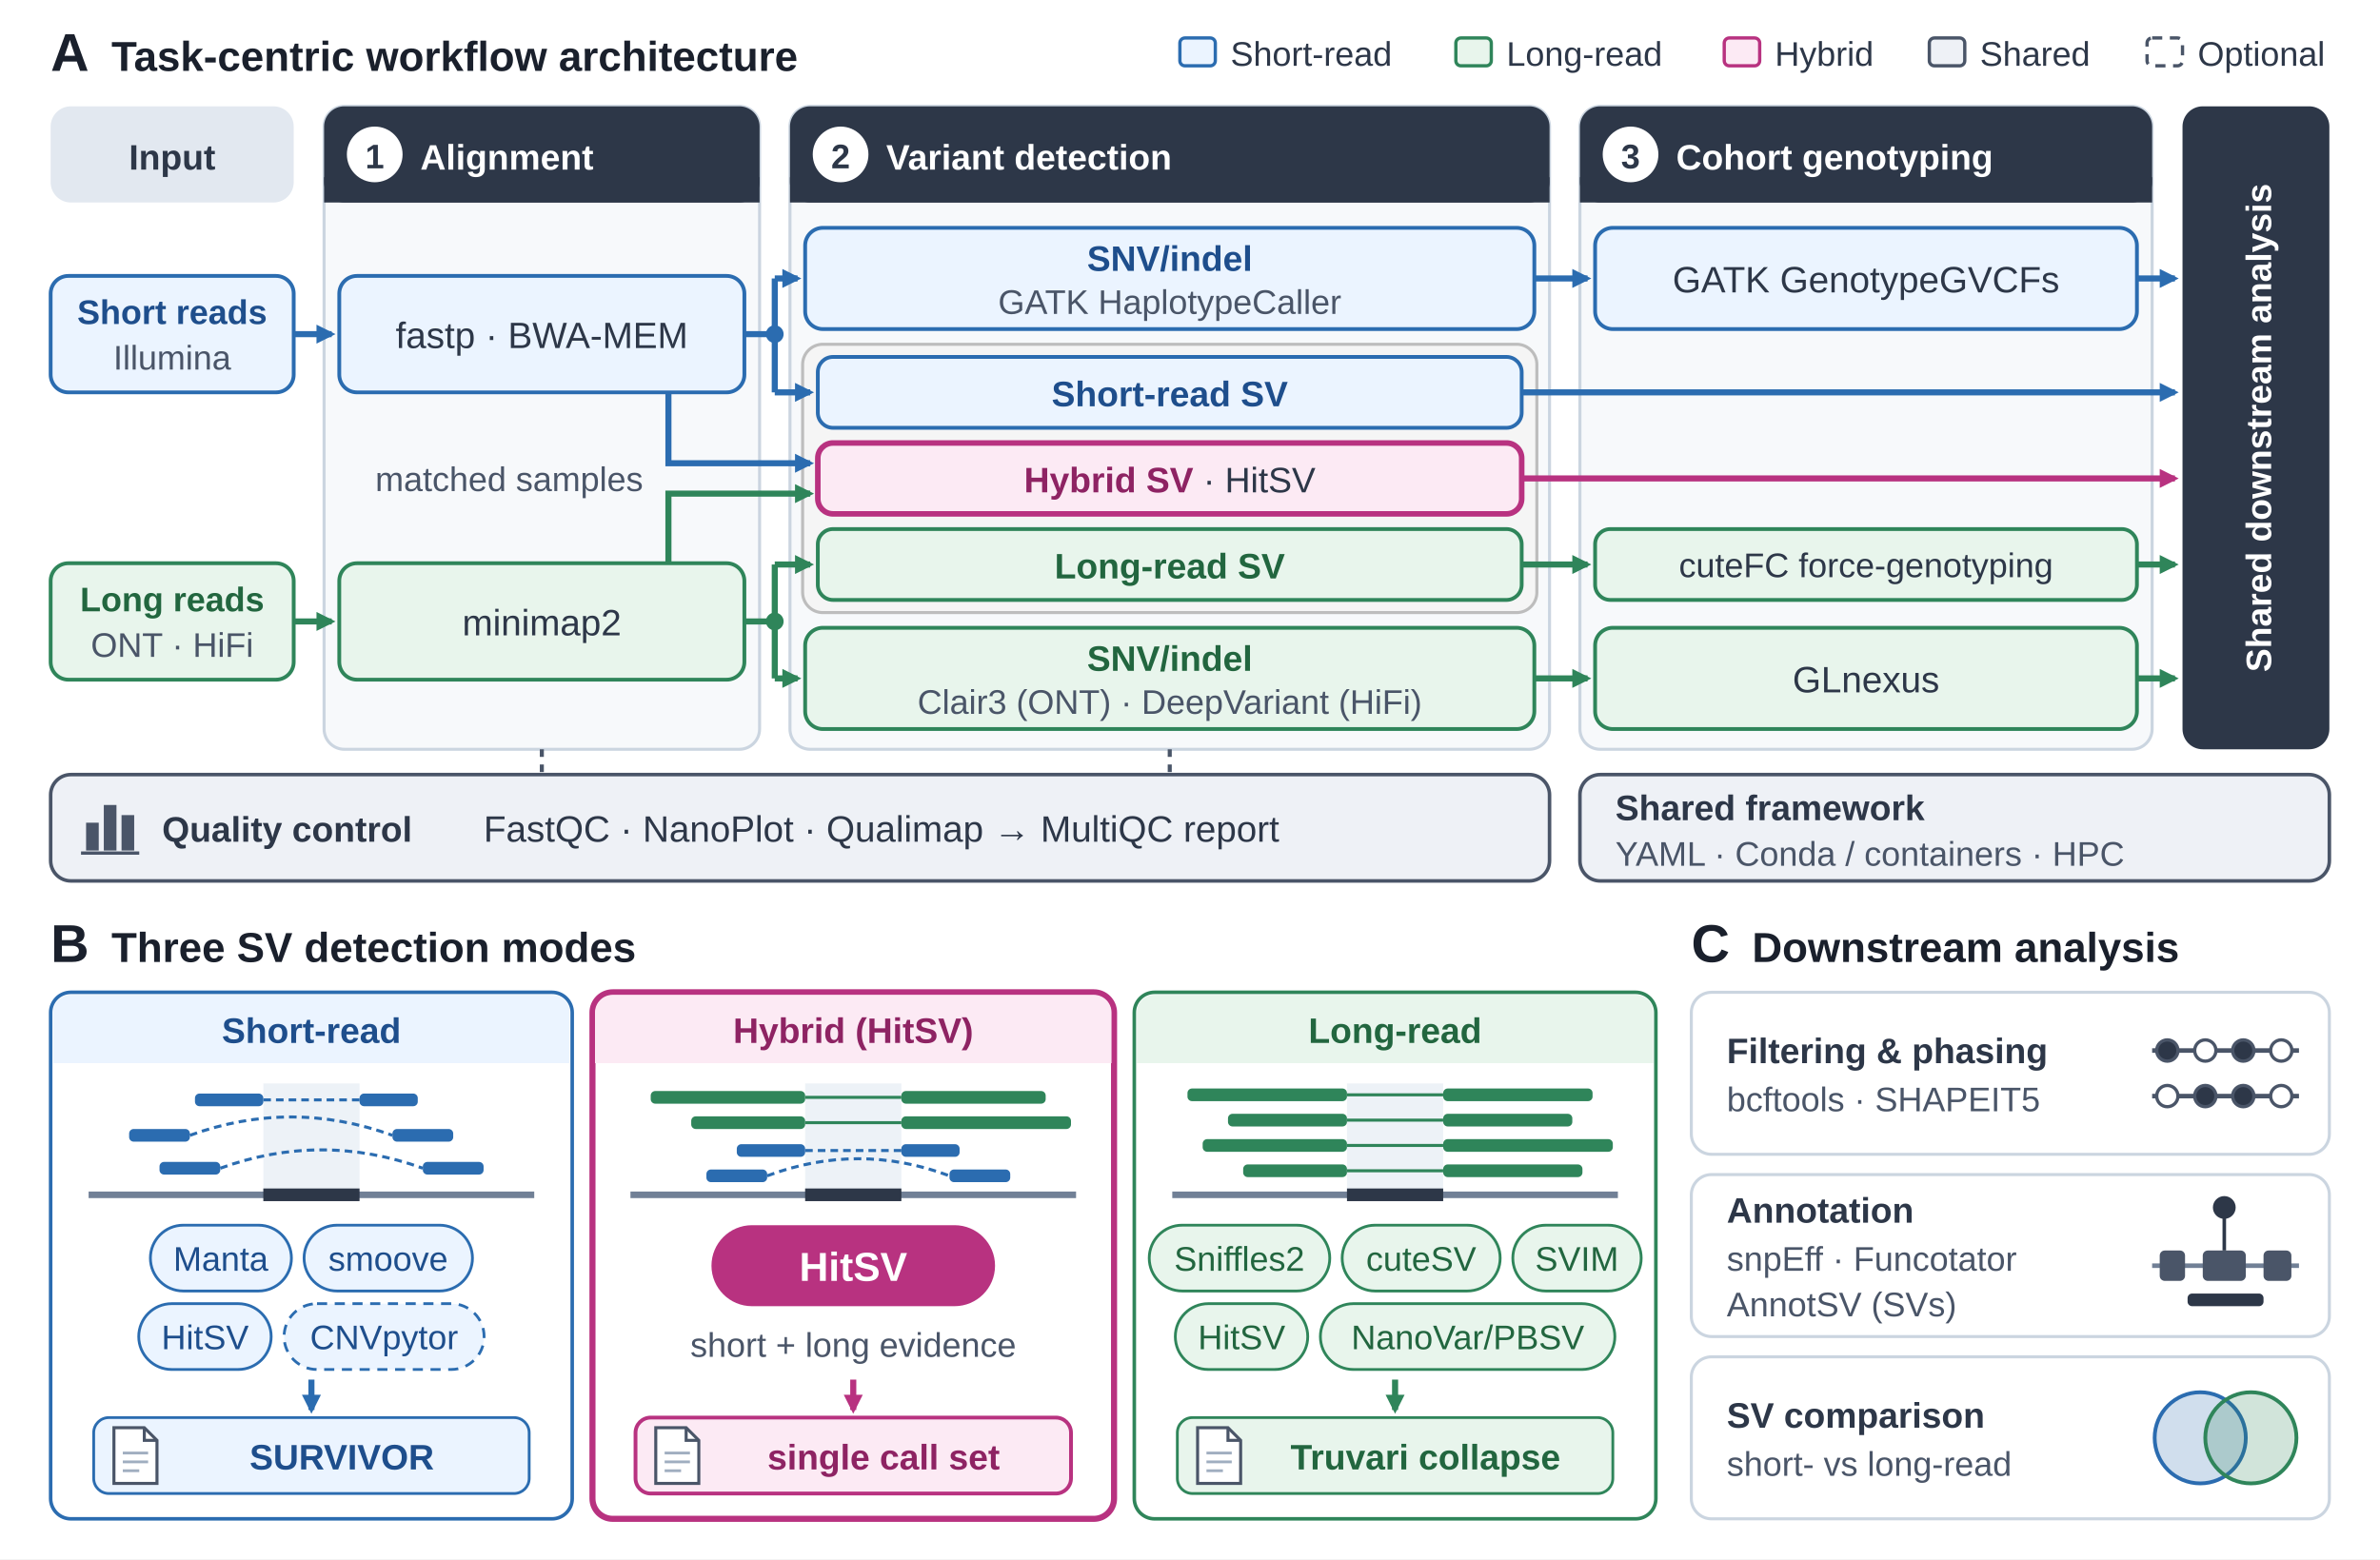
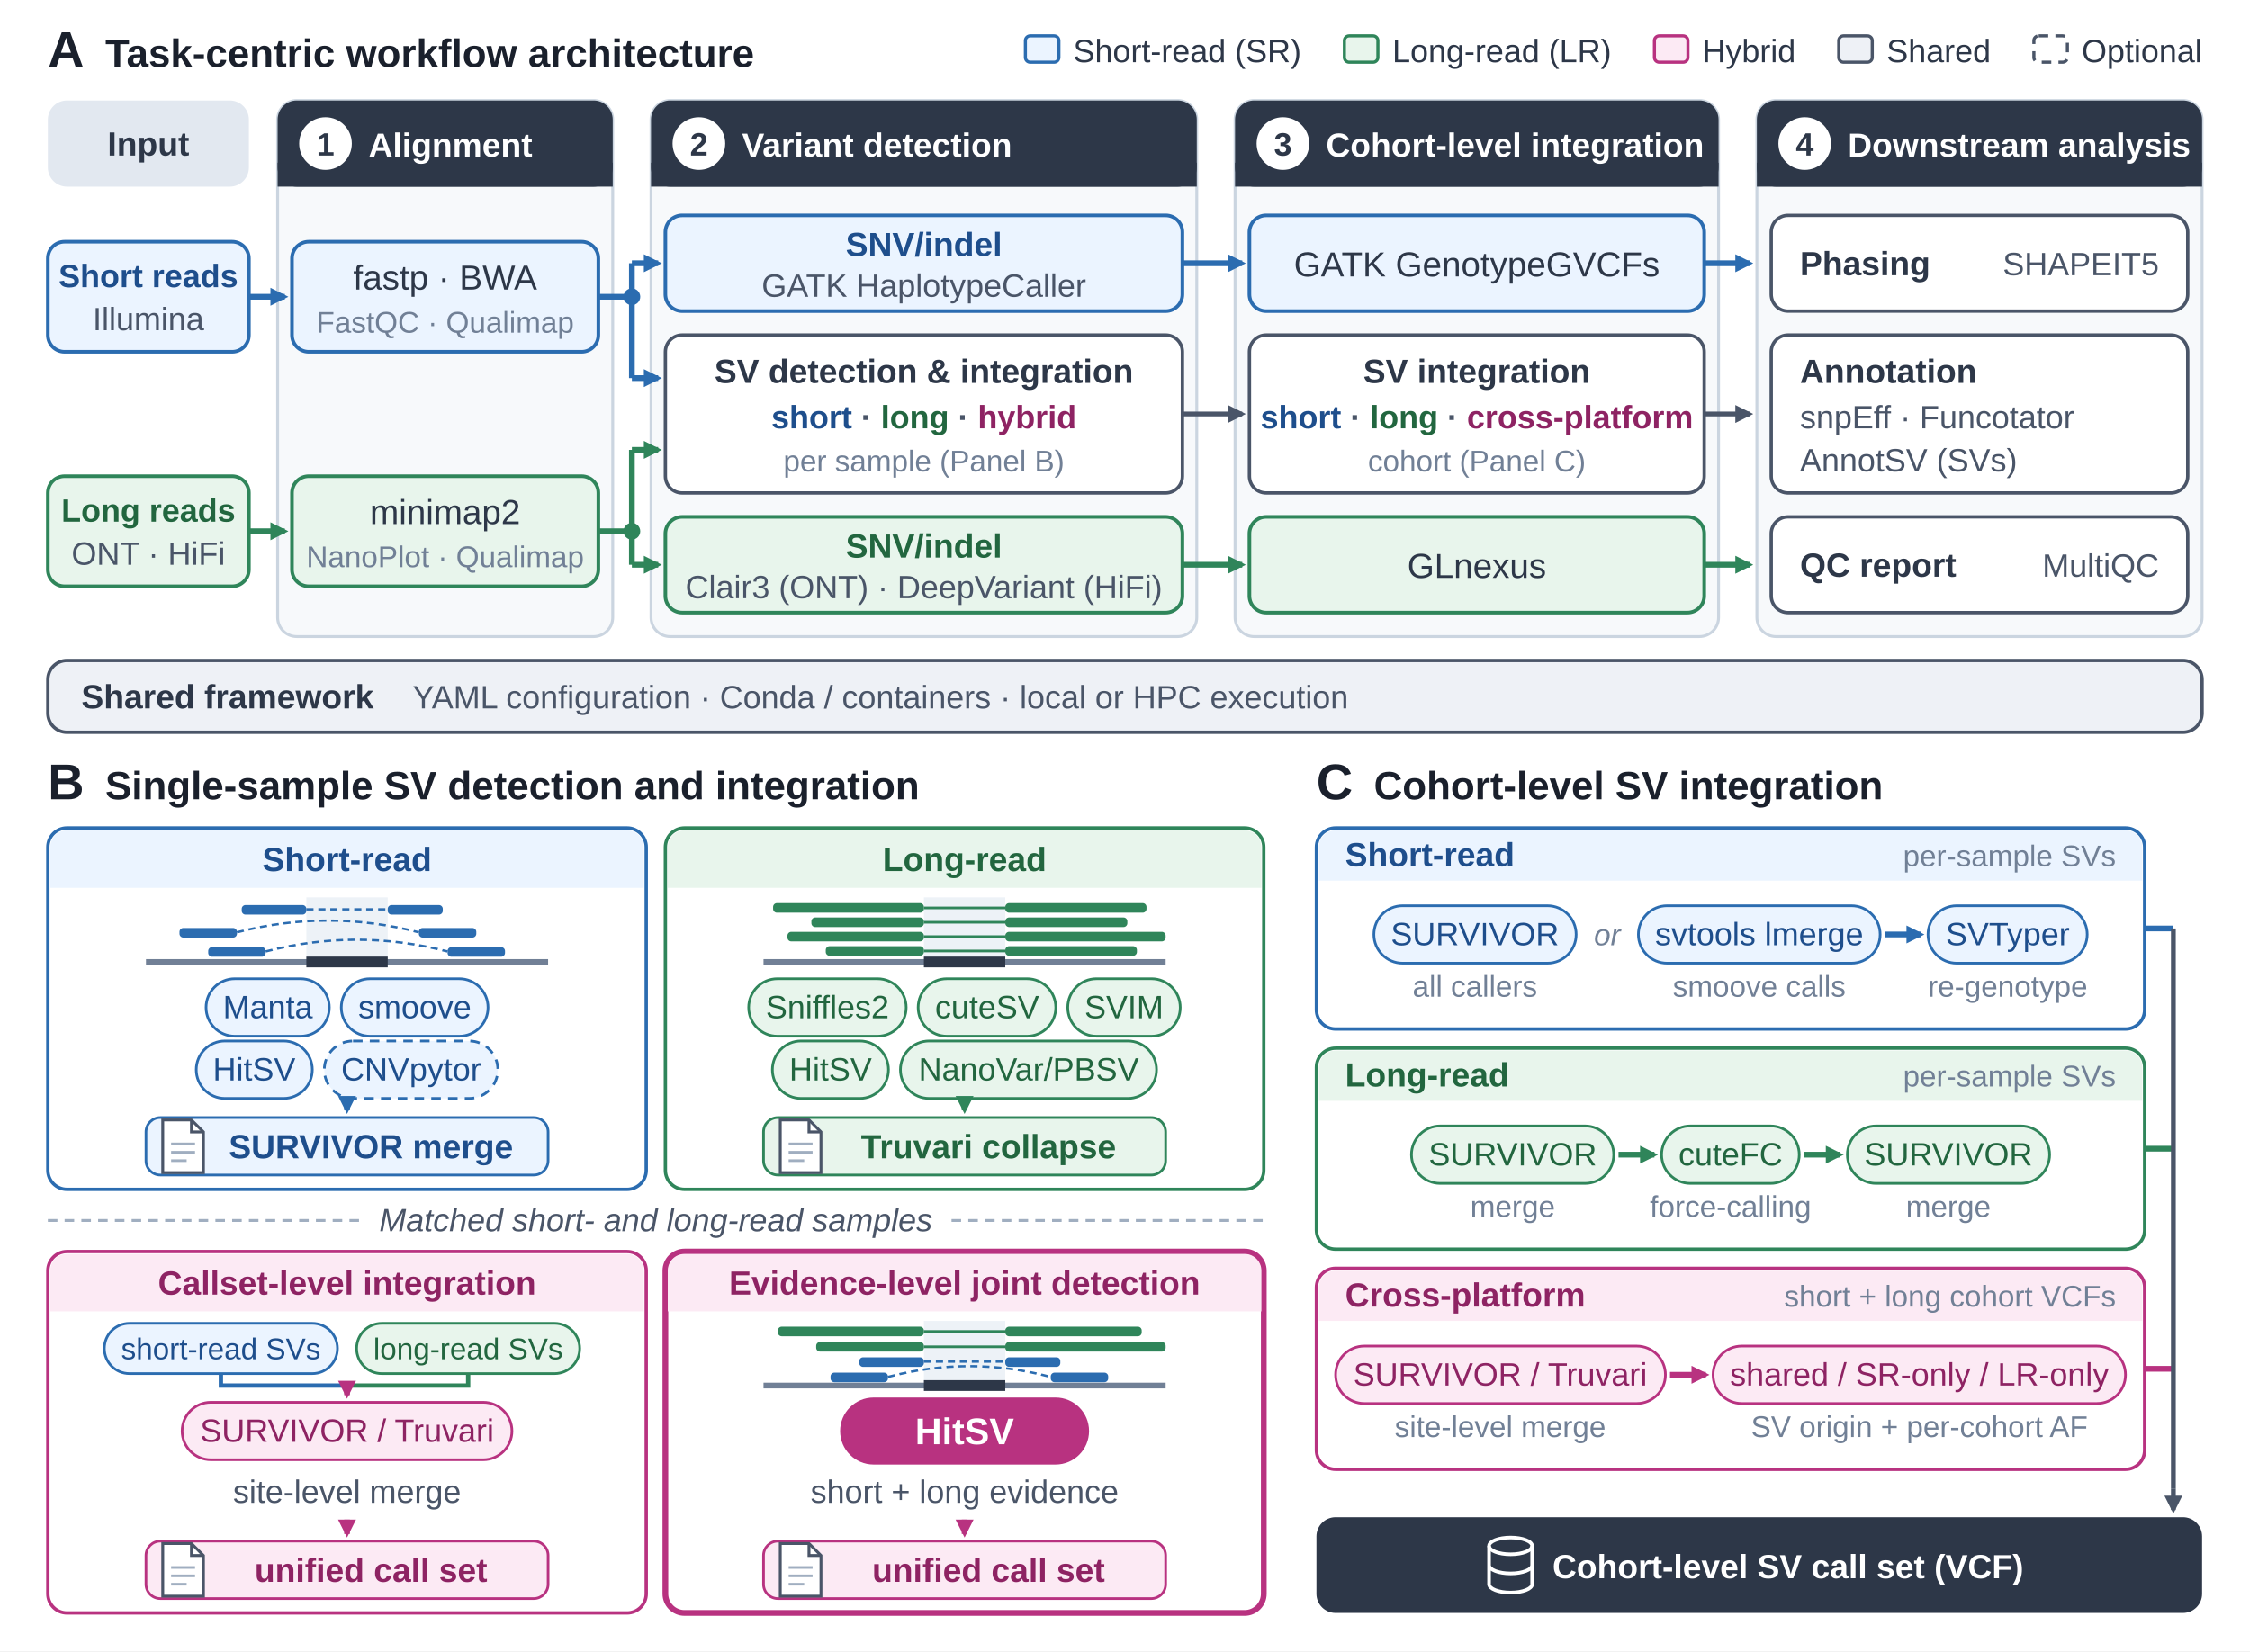
- <svg xmlns="http://www.w3.org/2000/svg" viewBox="0 0 940 616" width="940" height="616" font-family="Arial, Helvetica, sans-serif">
+ <svg xmlns="http://www.w3.org/2000/svg" viewBox="0 0 940 690" width="940" height="690" font-family="Arial, Helvetica, sans-serif">
  <style>
    .pl { font-weight: bold; font-size: 21px; fill: #1A202C; }
    .ph { font-weight: bold; font-size: 16.5px; fill: #1A202C; }
    .hn { font-weight: bold; font-size: 14px; fill: #FFFFFF; }
    .t  { font-size: 14.5px; fill: #2D3748; }
    .tb { font-weight: bold; font-size: 14px; fill: #2D3748; }
    .s  { font-size: 13.5px; fill: #4A5568; }
+     .xs { font-size: 12.5px; fill: #718096; }
    .c  { text-anchor: middle; }
    .sd { fill: #1E4E8C; } .ld { fill: #22663F; } .hd { fill: #8E2363; }
    .chip-s { fill: #EBF4FF; stroke: #2B6CB0; stroke-width: 1.5; }
    .chip-l { fill: #E8F5EC; stroke: #2F855A; stroke-width: 1.5; }
    .chip-h { fill: #FCEAF4; stroke: #B83280; stroke-width: 2.2; }
    .chip-g { fill: #EEF1F6; stroke: #4A5568; stroke-width: 1.4; }
+     .chip-w { fill: #FFFFFF; stroke: #4A5568; stroke-width: 1.4; }
    .opt    { stroke-dasharray: 4 3; }
    .band   { fill: #F7F9FB; stroke: #CBD5E0; stroke-width: 1.2; }
    .hdr    { fill: #2D3748; }
    .a-s { stroke: #2B6CB0; stroke-width: 2.4; fill: none; }
    .a-l { stroke: #2F855A; stroke-width: 2.4; fill: none; }
    .a-h { stroke: #B83280; stroke-width: 2.4; fill: none; }
    .a-g { stroke: #4A5568; stroke-width: 2; fill: none; }
  </style>
  <defs>
    <marker id="ms" viewBox="0 0 10 10" refX="8" refY="5" markerWidth="7.5" markerHeight="7.5" markerUnits="userSpaceOnUse" orient="auto">
      <path d="M0,0 L10,5 L0,10 z" fill="#2B6CB0" />
    </marker>
    <marker id="ml" viewBox="0 0 10 10" refX="8" refY="5" markerWidth="7.5" markerHeight="7.5" markerUnits="userSpaceOnUse" orient="auto">
      <path d="M0,0 L10,5 L0,10 z" fill="#2F855A" />
    </marker>
    <marker id="mh" viewBox="0 0 10 10" refX="8" refY="5" markerWidth="7.5" markerHeight="7.5" markerUnits="userSpaceOnUse" orient="auto">
      <path d="M0,0 L10,5 L0,10 z" fill="#B83280" />
    </marker>
    <marker id="mg" viewBox="0 0 10 10" refX="8" refY="5" markerWidth="7.5" markerHeight="7.5" markerUnits="userSpaceOnUse" orient="auto">
      <path d="M0,0 L10,5 L0,10 z" fill="#4A5568" />
    </marker>
    <g id="doc">
      <path d="M0,0 H12 L17,5 V22 H0 Z" fill="#FFFFFF" stroke="#4A5568" stroke-width="1.2" />
      <path d="M12,0 V5 H17" fill="none" stroke="#4A5568" stroke-width="1.2" />
      <path d="M3.5,10 H13.5 M3.5,13.5 H13.5 M3.5,17 H10" stroke="#A0AEC0" stroke-width="1.1" />
    </g>
  </defs>
-   <rect x="0" y="0" width="940" height="616" fill="#FFFFFF" />
-   <text x="20" y="28" class="pl">A</text>
-   <text x="44" y="28" class="ph">Task-centric workflow architecture</text>
-   <rect x="466" y="15" width="14" height="11" rx="2" class="chip-s" style="stroke-width:1.3" />
-   <text x="486" y="26" class="s" style="fill:#2D3748">Short-read</text>
-   <rect x="575" y="15" width="14" height="11" rx="2" class="chip-l" style="stroke-width:1.3" />
-   <text x="595" y="26" class="s" style="fill:#2D3748">Long-read</text>
-   <rect x="681" y="15" width="14" height="11" rx="2" class="chip-h" style="stroke-width:1.3" />
-   <text x="701" y="26" class="s" style="fill:#2D3748">Hybrid</text>
-   <rect x="762" y="15" width="14" height="11" rx="2" class="chip-g" style="stroke-width:1.3" />
-   <text x="782" y="26" class="s" style="fill:#2D3748">Shared</text>
-   <rect x="848" y="15" width="14" height="11" rx="2" class="chip-g opt" style="fill:#FFFFFF;stroke-width:1.3" />
-   <text x="868" y="26" class="s" style="fill:#2D3748">Optional</text>
-   <rect x="20" y="42" width="96" height="38" rx="8" class="" style="fill:#E2E8F0" />
-   <text x="68.0" y="67" class="c" style="font-weight:bold;font-size:14px;fill:#2D3748">Input</text>
-   <rect x="128" y="42" width="172" height="254" rx="8" class="band" />
-   <rect x="128" y="42" width="172" height="38" rx="8" class="hdr" />
-   <rect x="128" y="70" width="172" height="10" class="hdr" />
-   <circle cx="148" cy="61.0" r="11" fill="#FFFFFF" />
-   <text x="148" y="66.5" class="c" style="font-weight:bold;font-size:13.5px;fill:#2D3748">1</text>
-   <text x="166" y="67.0" class="hn">Alignment</text>
-   <rect x="312" y="42" width="300" height="254" rx="8" class="band" />
-   <rect x="312" y="42" width="300" height="38" rx="8" class="hdr" />
-   <rect x="312" y="70" width="300" height="10" class="hdr" />
-   <circle cx="332" cy="61.0" r="11" fill="#FFFFFF" />
-   <text x="332" y="66.5" class="c" style="font-weight:bold;font-size:13.5px;fill:#2D3748">2</text>
-   <text x="350" y="67.0" class="hn">Variant detection</text>
-   <rect x="624" y="42" width="226" height="254" rx="8" class="band" />
-   <rect x="624" y="42" width="226" height="38" rx="8" class="hdr" />
-   <rect x="624" y="70" width="226" height="10" class="hdr" />
-   <circle cx="644" cy="61.0" r="11" fill="#FFFFFF" />
-   <text x="644" y="66.5" class="c" style="font-weight:bold;font-size:13.5px;fill:#2D3748">3</text>
-   <text x="662" y="67.0" class="hn">Cohort genotyping</text>
-   <rect x="862" y="42" width="58" height="254" rx="8" class="hdr" />
-   <g transform="translate(891.0 169.0) rotate(-90)">
-     <text x="0" y="6" class="hn c">Shared downstream analysis</text>
+   <rect x="0" y="0" width="940" height="690" fill="#FFFFFF" />
+   <text x="20.0" y="28.0" class="pl">A</text>
+   <text x="44.0" y="28.0" class="ph">Task-centric workflow architecture</text>
+   <rect x="428.401" y="15" width="14" height="11" rx="2" class="chip-s" style="stroke-width:1.3" />
+   <text x="448.4" y="26.0" class="s" style="fill:#2D3748">Short-read (SR)</text>
+   <rect x="561.671" y="15" width="14" height="11" rx="2" class="chip-l" style="stroke-width:1.3" />
+   <text x="581.7" y="26.0" class="s" style="fill:#2D3748">Long-read (LR)</text>
+   <rect x="691.201" y="15" width="14" height="11" rx="2" class="chip-h" style="stroke-width:1.3" />
+   <text x="711.2" y="26.0" class="s" style="fill:#2D3748">Hybrid</text>
+   <rect x="768.202" y="15" width="14" height="11" rx="2" class="chip-g" style="stroke-width:1.3" />
+   <text x="788.2" y="26.0" class="s" style="fill:#2D3748">Shared</text>
+   <rect x="849.726" y="15" width="14" height="11" rx="2" class="chip-g opt" style="fill:#FFFFFF;stroke-width:1.3" />
+   <text x="869.7" y="26.0" class="s" style="fill:#2D3748">Optional</text>
+   <rect x="20.0" y="42.0" width="84.0" height="36.0" rx="8" class="" style="fill:#E2E8F0" />
+   <text x="62.0" y="65.0" class="c" style="font-weight:bold;font-size:14px;fill:#2D3748">Input</text>
+   <rect x="116.0" y="42.0" width="140.0" height="224.0" rx="8" class="band" />
+   <rect x="116" y="42" width="140" height="36" rx="8" class="hdr" />
+   <rect x="116" y="68" width="140" height="10" class="hdr" />
+   <circle cx="136" cy="60.0" r="11" fill="#FFFFFF" />
+   <text x="136.0" y="65.0" class="c" style="font-weight:bold;font-size:13.5px;fill:#2D3748">1</text>
+   <text x="154.0" y="65.5" class="hn">Alignment</text>
+   <rect x="272.0" y="42.0" width="228.0" height="224.0" rx="8" class="band" />
+   <rect x="272" y="42" width="228" height="36" rx="8" class="hdr" />
+   <rect x="272" y="68" width="228" height="10" class="hdr" />
+   <circle cx="292" cy="60.0" r="11" fill="#FFFFFF" />
+   <text x="292.0" y="65.0" class="c" style="font-weight:bold;font-size:13.5px;fill:#2D3748">2</text>
+   <text x="310.0" y="65.5" class="hn">Variant detection</text>
+   <rect x="516.0" y="42.0" width="202.0" height="224.0" rx="8" class="band" />
+   <rect x="516" y="42" width="202" height="36" rx="8" class="hdr" />
+   <rect x="516" y="68" width="202" height="10" class="hdr" />
+   <circle cx="536" cy="60.0" r="11" fill="#FFFFFF" />
+   <text x="536.0" y="65.0" class="c" style="font-weight:bold;font-size:13.5px;fill:#2D3748">3</text>
+   <text x="554.0" y="65.5" class="hn">Cohort-level integration</text>
+   <rect x="734.0" y="42.0" width="186.0" height="224.0" rx="8" class="band" />
+   <rect x="734" y="42" width="186" height="36" rx="8" class="hdr" />
+   <rect x="734" y="68" width="186" height="10" class="hdr" />
+   <circle cx="754" cy="60.0" r="11" fill="#FFFFFF" />
+   <text x="754.0" y="65.0" class="c" style="font-weight:bold;font-size:13.5px;fill:#2D3748">4</text>
+   <text x="772.0" y="65.5" class="hn">Downstream analysis</text>
+   <rect x="20.0" y="101.0" width="84.0" height="46.0" rx="7" class="chip-s" />
+   <text x="62.0" y="120.0" class="c sd" style="font-weight:bold;font-size:13.5px">Short reads</text>
+   <text x="62.0" y="138.0" class="s c">Illumina</text>
+   <rect x="20.0" y="199.0" width="84.0" height="46.0" rx="7" class="chip-l" />
+   <text x="62.0" y="218.0" class="c ld" style="font-weight:bold;font-size:13.5px">Long reads</text>
+   <text x="62.0" y="236.0" class="s c">ONT · HiFi</text>
+   <rect x="122.0" y="101.0" width="128.0" height="46.0" rx="7" class="chip-s" />
+   <text x="186.0" y="121.0" class="t c">fastp · BWA</text>
+   <text x="186.0" y="139.0" class="xs c">FastQC · Qualimap</text>
+   <rect x="122.0" y="199.0" width="128.0" height="46.0" rx="7" class="chip-l" />
+   <text x="186.0" y="219.0" class="t c">minimap2</text>
+   <text x="186.0" y="237.0" class="xs c">NanoPlot · Qualimap</text>
+   <rect x="278.0" y="90.0" width="216.0" height="40.0" rx="7" class="chip-s" />
+   <text x="386.0" y="107.0" class="tb c sd">SNV/indel</text>
+   <text x="386.0" y="124.0" class="s c">GATK HaplotypeCaller</text>
+   <rect x="278.0" y="140.0" width="216.0" height="66.0" rx="7" class="chip-w" />
+   <text x="386.0" y="160.0" class="tb c">SV detection &amp; integration</text>
+   <text x="386.0" y="179.0" class="s c" style="font-weight:bold">
+     <tspan class="sd">short</tspan> · <tspan class="ld">long</tspan> · <tspan class="hd">hybrid</tspan>
+   </text>
+   <text x="386.0" y="197.0" class="xs c">per sample (Panel B)</text>
+   <rect x="278.0" y="216.0" width="216.0" height="40.0" rx="7" class="chip-l" />
+   <text x="386.0" y="233.0" class="tb c ld">SNV/indel</text>
+   <text x="386.0" y="250.0" class="s c">Clair3 (ONT) · DeepVariant (HiFi)</text>
+   <rect x="522.0" y="90.0" width="190.0" height="40.0" rx="7" class="chip-s" />
+   <text x="617.0" y="115.5" class="t c">GATK GenotypeGVCFs</text>
+   <rect x="522.0" y="140.0" width="190.0" height="66.0" rx="7" class="chip-w" />
+   <text x="617.0" y="160.0" class="tb c">SV integration</text>
+   <text x="617.0" y="179.0" class="s c" style="font-weight:bold">
+     <tspan class="sd">short</tspan> · <tspan class="ld">long</tspan> · <tspan class="hd">cross-platform</tspan>
+   </text>
+   <text x="617.0" y="197.0" class="xs c">cohort (Panel C)</text>
+   <rect x="522.0" y="216.0" width="190.0" height="40.0" rx="7" class="chip-l" />
+   <text x="617.0" y="241.5" class="t c">GLnexus</text>
+   <rect x="740.0" y="90.0" width="174.0" height="40.0" rx="7" class="chip-w" />
+   <text x="752.0" y="115.0" class="tb">Phasing</text>
+   <text x="902.0" y="115.0" class="s" style="text-anchor:end">SHAPEIT5</text>
+   <rect x="740.0" y="140.0" width="174.0" height="66.0" rx="7" class="chip-w" />
+   <text x="752.0" y="160.0" class="tb">Annotation</text>
+   <text x="752.0" y="179.0" class="s">snpEff · Funcotator</text>
+   <text x="752.0" y="197.0" class="s">AnnotSV (SVs)</text>
+   <rect x="740.0" y="216.0" width="174.0" height="40.0" rx="7" class="chip-w" />
+   <text x="752.0" y="241.0" class="tb">QC report</text>
+   <text x="902.0" y="241.0" class="s" style="text-anchor:end">MultiQC</text>
+   <path d="M104,124 H119" class="a-s" marker-end="url(#ms)" />
+   <path d="M104,222 H119" class="a-l" marker-end="url(#ml)" />
+   <path d="M250,124 H264 M264,110.0 V158" class="a-s" />
+   <path d="M264,110.0 H275" class="a-s" marker-end="url(#ms)" />
+   <path d="M264,158 H275" class="a-s" marker-end="url(#ms)" />
+   <circle cx="264" cy="124" r="3.5" fill="#2B6CB0" />
+   <path d="M250,222 H264 M264,188 V236.0" class="a-l" />
+   <path d="M264,188 H275" class="a-l" marker-end="url(#ml)" />
+   <path d="M264,236.0 H275" class="a-l" marker-end="url(#ml)" />
+   <circle cx="264" cy="222" r="3.5" fill="#2F855A" />
+   <path d="M494,110.0 H519" class="a-s" marker-end="url(#ms)" />
+   <path d="M712,110.0 H731" class="a-s" marker-end="url(#ms)" />
+   <path d="M494,236.0 H519" class="a-l" marker-end="url(#ml)" />
+   <path d="M712,236.0 H731" class="a-l" marker-end="url(#ml)" />
+   <path d="M494,173.0 H519" class="a-g" marker-end="url(#mg)" />
+   <path d="M712,173.0 H731" class="a-g" marker-end="url(#mg)" />
+   <rect x="20.0" y="276.0" width="900.0" height="30.0" rx="8" class="chip-g" />
+   <text x="34.0" y="296.0" class="tb">Shared framework</text>
+   <text x="172.4" y="296.0" class="s">YAML configuration · Conda / containers · local or HPC execution</text>
+   <text x="20.0" y="334.0" class="pl">B</text>
+   <text x="44.0" y="334.0" class="ph">Single-sample SV detection and integration</text>
+   <rect x="20" y="346" width="250" height="151" rx="8" fill="#FFFFFF" stroke="#2B6CB0" stroke-width="1.4" />
+   <path d="M21,371 V354 a7,7 0 0 1 7,-7 H262 a7,7 0 0 1 7,7 V371 Z" fill="#EBF4FF" />
+   <text x="145.0" y="364.0" class="tb c sd">Short-read</text>
+   <rect x="278" y="346" width="250" height="151" rx="8" fill="#FFFFFF" stroke="#2F855A" stroke-width="1.4" />
+   <path d="M279,371 V354 a7,7 0 0 1 7,-7 H520 a7,7 0 0 1 7,7 V371 Z" fill="#E8F5EC" />
+   <text x="403.0" y="364.0" class="tb c ld">Long-read</text>
+   <rect x="20" y="523" width="250" height="151" rx="8" fill="#FFFFFF" stroke="#B83280" stroke-width="1.4" />
+   <path d="M21,548 V531 a7,7 0 0 1 7,-7 H262 a7,7 0 0 1 7,7 V548 Z" fill="#FCEAF4" />
+   <text x="145.0" y="541.0" class="tb c hd">Callset-level integration</text>
+   <rect x="278" y="523" width="250" height="151" rx="8" fill="#FFFFFF" stroke="#B83280" stroke-width="2.4" />
+   <path d="M279,548 V531 a7,7 0 0 1 7,-7 H520 a7,7 0 0 1 7,7 V548 Z" fill="#FCEAF4" />
+   <text x="403.0" y="541.0" class="tb c hd">Evidence-level joint detection</text>
+   <path d="M20,510.0 H150.454 M397.546,510.0 H528" stroke="#A0AEC0" stroke-width="1.2" stroke-dasharray="4 3" />
+   <text x="274.0" y="514.5" class="s c" style="font-style:italic">Matched short- and long-read samples</text>
+   <rect x="128.0" y="375" width="34" height="27" fill="#EDF2F7" />
+   <path d="M61.0,402 H229.0" stroke="#718096" stroke-width="2.4" />
+   <path d="M128.0,402 H162.0" stroke="#2D3748" stroke-width="4.5" />
+   <rect x="386.0" y="375" width="34" height="27" fill="#EDF2F7" />
+   <path d="M319.0,402 H487.0" stroke="#718096" stroke-width="2.4" />
+   <path d="M386.0,402 H420.0" stroke="#2D3748" stroke-width="4.5" />
+   <rect x="386.0" y="552" width="34" height="27" fill="#EDF2F7" />
+   <path d="M319.0,579 H487.0" stroke="#718096" stroke-width="2.4" />
+   <path d="M386.0,579 H420.0" stroke="#2D3748" stroke-width="4.5" />
+   <rect x="101.0" y="378.2" width="27" height="4" rx="1.6" fill="#2B6CB0" />
+   <rect x="162.0" y="378.2" width="23" height="4" rx="1.6" fill="#2B6CB0" />
+   <rect x="75.0" y="387.8" width="24" height="4" rx="1.6" fill="#2B6CB0" />
+   <rect x="175.0" y="387.8" width="24" height="4" rx="1.6" fill="#2B6CB0" />
+   <rect x="87.0" y="395.8" width="24" height="4" rx="1.6" fill="#2B6CB0" />
+   <rect x="187.0" y="395.8" width="24" height="4" rx="1.6" fill="#2B6CB0" />
+   <path d="M-17,6.25 H17" fill="none" stroke="#2B6CB0" stroke-width="1.2" stroke-dasharray="3 2" transform="translate(145.0 375) scale(1 0.8)" />
+   <path d="M-46,18.25 Q-8,6 30,18.25" fill="none" stroke="#2B6CB0" stroke-width="1.2" stroke-dasharray="3 2" transform="translate(145.0 375) scale(1 0.8)" />
+   <path d="M-34,28.25 Q4,16 42,28.25" fill="none" stroke="#2B6CB0" stroke-width="1.2" stroke-dasharray="3 2" transform="translate(145.0 375) scale(1 0.8)" />
+   <rect x="323.0" y="377.4" width="63" height="4" rx="1.6" fill="#2F855A" />
+   <rect x="420.0" y="377.4" width="59" height="4" rx="1.6" fill="#2F855A" />
+   <rect x="339.0" y="383.4" width="47" height="4" rx="1.6" fill="#2F855A" />
+   <rect x="420.0" y="383.4" width="51" height="4" rx="1.6" fill="#2F855A" />
+   <rect x="329.0" y="389.4" width="57" height="4" rx="1.6" fill="#2F855A" />
+   <rect x="420.0" y="389.4" width="67" height="4" rx="1.6" fill="#2F855A" />
+   <rect x="345.0" y="395.4" width="41" height="4" rx="1.6" fill="#2F855A" />
+   <rect x="420.0" y="395.4" width="55" height="4" rx="1.6" fill="#2F855A" />
+   <path d="M386.0,379.4 H420.0 M386.0,385.4 H420.0 M386.0,391.4 H420.0 M386.0,397.4 H420.0" stroke="#2F855A" stroke-width="1.1" />
+   <rect x="325.0" y="554.4" width="61" height="4" rx="1.6" fill="#2F855A" />
+   <rect x="420.0" y="554.4" width="57" height="4" rx="1.6" fill="#2F855A" />
+   <rect x="341.0" y="560.8" width="45" height="4" rx="1.6" fill="#2F855A" />
+   <rect x="420.0" y="560.8" width="67" height="4" rx="1.6" fill="#2F855A" />
+   <path d="M386.0,556.4 H420.0 M386.0,562.8 H420.0" stroke="#2F855A" stroke-width="1.1" />
+   <rect x="359.0" y="567.2" width="27" height="4" rx="1.6" fill="#2B6CB0" />
+   <rect x="420.0" y="567.2" width="23" height="4" rx="1.6" fill="#2B6CB0" />
+   <rect x="347.0" y="573.6" width="24" height="4" rx="1.6" fill="#2B6CB0" />
+   <rect x="439.0" y="573.6" width="24" height="4" rx="1.6" fill="#2B6CB0" />
+   <path d="M-17,21.25 H17" fill="none" stroke="#2B6CB0" stroke-width="1.2" stroke-dasharray="3 2" transform="translate(403.0 552) scale(1 0.8)" />
+   <path d="M-32,29.25 Q2,18 36,29.25" fill="none" stroke="#2B6CB0" stroke-width="1.2" stroke-dasharray="3 2" transform="translate(403.0 552) scale(1 0.8)" />
+   <rect x="86.1" y="409" width="51.5" height="24" rx="12" class="chip-s" style="stroke-width:1.1" />
+   <text x="111.9" y="425.5" class="c sd" style="font-size:13.5px">Manta</text>
+   <rect x="142.6" y="409" width="61.3" height="24" rx="12" class="chip-s" style="stroke-width:1.1" />
+   <text x="173.3" y="425.5" class="c sd" style="font-size:13.5px">smoove</text>
+   <rect x="82.0" y="435" width="48.5" height="24" rx="12" class="chip-s" style="stroke-width:1.1" />
+   <text x="106.2" y="451.5" class="c sd" style="font-size:13.5px">HitSV</text>
+   <rect x="135.5" y="435" width="72.5" height="24" rx="12" class="chip-s opt" style="stroke-width:1.1" />
+   <text x="171.8" y="451.5" class="c sd" style="font-size:13.5px">CNVpytor</text>
+   <rect x="312.8" y="409" width="65.8" height="24" rx="12" class="chip-l" style="stroke-width:1.1" />
+   <text x="345.7" y="425.5" class="c ld" style="font-size:13.5px">Sniffles2</text>
+   <rect x="383.6" y="409" width="57.5" height="24" rx="12" class="chip-l" style="stroke-width:1.1" />
+   <text x="412.4" y="425.5" class="c ld" style="font-size:13.5px">cuteSV</text>
+   <rect x="446.1" y="409" width="47.0" height="24" rx="12" class="chip-l" style="stroke-width:1.1" />
+   <text x="469.6" y="425.5" class="c ld" style="font-size:13.5px">SVIM</text>
+   <rect x="322.7" y="435" width="48.5" height="24" rx="12" class="chip-l" style="stroke-width:1.1" />
+   <text x="347.0" y="451.5" class="c ld" style="font-size:13.5px">HitSV</text>
+   <rect x="376.2" y="435" width="107.0" height="24" rx="12" class="chip-l" style="stroke-width:1.1" />
+   <text x="429.8" y="451.5" class="c ld" style="font-size:13.5px">NanoVar/PBSV</text>
+   <rect x="43.6" y="553" width="97.4" height="21" rx="10.5" class="chip-s" style="stroke-width:1.1" />
+   <text x="92.3" y="568.0" class="c sd" style="font-size:12.5px">short-read SVs</text>
+   <path d="M92.3,574 V579 H145.0" class="a-s" style="stroke-width:1.8" />
+   <rect x="149.0" y="553" width="93.2" height="21" rx="10.5" class="chip-l" style="stroke-width:1.1" />
+   <text x="195.6" y="568.0" class="c ld" style="font-size:12.5px">long-read SVs</text>
+   <path d="M195.6,574 V579 H145.0" class="a-l" style="stroke-width:1.8" />
+   <path d="M145.0,579 V583" class="a-h" marker-end="url(#mh)" />
+   <rect x="76.1" y="586" width="137.8" height="24" rx="12" class="chip-h" style="stroke-width:1.1" />
+   <text x="145.0" y="602.5" class="c hd" style="font-size:13.5px">SURVIVOR / Truvari</text>
+   <text x="145.0" y="628.0" class="s c">site-level merge</text>
+   <rect x="351.0" y="584" width="104" height="28" rx="14" fill="#B83280" />
+   <text x="403.0" y="603.5" class="c" style="font-weight:bold;font-size:15.5px;fill:#FFFFFF">HitSV</text>
+   <text x="403.0" y="628.0" class="s c">short + long evidence</text>
+   <path d="M145.0,460 V464" class="a-s" marker-end="url(#ms)" />
+   <rect x="61.0" y="467.0" width="168.0" height="24.0" rx="6" class="chip-s" style="stroke-width:1.1" />
+   <use href="#doc" x="68.0" y="468" />
+   <text x="155.0" y="484.0" class="tb c sd">SURVIVOR merge</text>
+   <path d="M403.0,460 V464" class="a-l" marker-end="url(#ml)" />
+   <rect x="319.0" y="467.0" width="168.0" height="24.0" rx="6" class="chip-l" style="stroke-width:1.1" />
+   <use href="#doc" x="326.0" y="468" />
+   <text x="413.0" y="484.0" class="tb c ld">Truvari collapse</text>
+   <path d="M145.0,635 V641" class="a-h" marker-end="url(#mh)" />
+   <rect x="61.0" y="644.0" width="168.0" height="24.0" rx="6" class="chip-h" style="stroke-width:1.1" />
+   <use href="#doc" x="68.0" y="645" />
+   <text x="155.0" y="661.0" class="tb c hd">unified call set</text>
+   <path d="M403.0,635 V641" class="a-h" marker-end="url(#mh)" />
+   <rect x="319.0" y="644.0" width="168.0" height="24.0" rx="6" class="chip-h" style="stroke-width:1.1" />
+   <use href="#doc" x="326.0" y="645" />
+   <text x="413.0" y="661.0" class="tb c hd">unified call set</text>
+   <text x="550.0" y="334.0" class="pl">C</text>
+   <text x="574.0" y="334.0" class="ph">Cohort-level SV integration</text>
+   <rect x="550" y="346.0" width="346" height="84.0" rx="8" fill="#FFFFFF" stroke="#2B6CB0" stroke-width="1.4" />
+   <path d="M551,368.0 V354.0 a7,7 0 0 1 7,-7 H888 a7,7 0 0 1 7,7 V368.0 Z" fill="#EBF4FF" />
+   <text x="562.0" y="362.0" class="tb sd">Short-read</text>
+   <text x="884.0" y="362.0" class="xs" style="text-anchor:end">per-sample SVs</text>
+   <rect x="574.0" y="378.5" width="84.5" height="24" rx="12" class="chip-s" style="stroke-width:1.1" />
+   <text x="616.2" y="395.0" class="c sd" style="font-size:13.5px">SURVIVOR</text>
+   <text x="616.2" y="416.5" class="xs c">all callers</text>
+   <text x="671.5" y="395.0" class="xs c" style="font-style:italic">or</text>
+   <rect x="684.5" y="378.5" width="101.0" height="24" rx="12" class="chip-s" style="stroke-width:1.1" />
+   <text x="735.0" y="395.0" class="c sd" style="font-size:13.5px">svtools lmerge</text>
+   <text x="735.0" y="416.5" class="xs c">smoove calls</text>
+   <path d="M787.5,390.5 H802.5" class="a-s" marker-end="url(#ms)" />
+   <rect x="805.5" y="378.5" width="66.5" height="24" rx="12" class="chip-s" style="stroke-width:1.1" />
+   <text x="838.8" y="395.0" class="c sd" style="font-size:13.5px">SVTyper</text>
+   <text x="838.8" y="416.5" class="xs c">re-genotype</text>
+   <path d="M896,388.0 H908.0" class="a-s" />
+   <rect x="550" y="438.0" width="346" height="84.0" rx="8" fill="#FFFFFF" stroke="#2F855A" stroke-width="1.4" />
+   <path d="M551,460.0 V446.0 a7,7 0 0 1 7,-7 H888 a7,7 0 0 1 7,7 V460.0 Z" fill="#E8F5EC" />
+   <text x="562.0" y="454.0" class="tb ld">Long-read</text>
+   <text x="884.0" y="454.0" class="xs" style="text-anchor:end">per-sample SVs</text>
+   <rect x="589.7" y="470.5" width="84.5" height="24" rx="12" class="chip-l" style="stroke-width:1.1" />
+   <text x="632.0" y="487.0" class="c ld" style="font-size:13.5px">SURVIVOR</text>
+   <text x="632.0" y="508.5" class="xs c">merge</text>
+   <path d="M676.2,482.5 H691.2" class="a-l" marker-end="url(#ml)" />
+   <rect x="694.2" y="470.5" width="57.5" height="24" rx="12" class="chip-l" style="stroke-width:1.1" />
+   <text x="723.0" y="487.0" class="c ld" style="font-size:13.5px">cuteFC</text>
+   <text x="723.0" y="508.5" class="xs c">force-calling</text>
+   <path d="M753.8,482.5 H768.8" class="a-l" marker-end="url(#ml)" />
+   <rect x="771.8" y="470.5" width="84.5" height="24" rx="12" class="chip-l" style="stroke-width:1.1" />
+   <text x="814.0" y="487.0" class="c ld" style="font-size:13.5px">SURVIVOR</text>
+   <text x="814.0" y="508.5" class="xs c">merge</text>
+   <path d="M896,480.0 H908.0" class="a-l" />
+   <rect x="550" y="530.0" width="346" height="84.0" rx="8" fill="#FFFFFF" stroke="#B83280" stroke-width="1.4" />
+   <path d="M551,552.0 V538.0 a7,7 0 0 1 7,-7 H888 a7,7 0 0 1 7,7 V552.0 Z" fill="#FCEAF4" />
+   <text x="562.0" y="546.0" class="tb hd">Cross-platform</text>
+   <text x="884.0" y="546.0" class="xs" style="text-anchor:end">short + long cohort VCFs</text>
+   <rect x="558.0" y="562.5" width="137.8" height="24" rx="12" class="chip-h" style="stroke-width:1.1" />
+   <text x="626.8" y="579.0" class="c hd" style="font-size:13.5px">SURVIVOR / Truvari</text>
+   <text x="626.8" y="600.5" class="xs c">site-level merge</text>
+   <path d="M697.7,574.5 H712.7" class="a-h" marker-end="url(#mh)" />
+   <rect x="715.7" y="562.5" width="172.3" height="24" rx="12" class="chip-h" style="stroke-width:1.1" />
+   <text x="801.9" y="579.0" class="c hd" style="font-size:13.5px">shared / SR-only / LR-only</text>
+   <text x="801.9" y="600.5" class="xs c">SV origin + per-cohort AF</text>
+   <path d="M896,572.0 H908.0" class="a-h" />
+   <path d="M908.0,388.0 V622.0" class="a-g" />
+   <path d="M908.0,622.0 V631.0" class="a-g" marker-end="url(#mg)" />
+   <rect x="550.0" y="634.0" width="370.0" height="40.0" rx="8" class="hdr" />
+   <g fill="none" stroke="#FFFFFF" stroke-width="1.5">
+     <ellipse cx="631.113" cy="646.0" rx="9" ry="3.5" />
+     <path d="M622.113,646.0 V662.0 a9,3.5 0 0 0 18,0 V646.0 M622.113,654.0 a9,3.5 0 0 0 18,0" />
  </g>
-   <rect x="20" y="109" width="96" height="46" rx="7" class="chip-s" />
-   <text x="68.0" y="128" class="c sd" style="font-weight:bold;font-size:13.5px">Short reads</text>
-   <text x="68.0" y="146" class="s c">Illumina</text>
-   <rect x="20" y="222.5" width="96" height="46" rx="7" class="chip-l" />
-   <text x="68.0" y="241.5" class="c ld" style="font-weight:bold;font-size:13.5px">Long reads</text>
-   <text x="68.0" y="259.5" class="s c">ONT · HiFi</text>
-   <rect x="134" y="109" width="160" height="46" rx="7" class="chip-s" />
-   <text x="214.0" y="137.5" class="t c">fastp · BWA-MEM</text>
-   <rect x="134" y="222.5" width="160" height="46" rx="7" class="chip-l" />
-   <text x="214.0" y="251.0" class="t c">minimap2</text>
-   <rect x="318" y="90" width="288" height="40" rx="7" class="chip-s" />
-   <text x="462.0" y="107" class="tb c sd">SNV/indel</text>
-   <text x="462.0" y="124" class="s c">GATK HaplotypeCaller</text>
-   <rect x="318" y="248" width="288" height="40" rx="7" class="chip-l" />
-   <text x="462.0" y="265" class="tb c ld">SNV/indel</text>
-   <text x="462.0" y="282" class="s c">Clair3 (ONT) · DeepVariant (HiFi)</text>
-   <rect x="317" y="136" width="290" height="106" rx="8" fill="#F5F5F5" stroke="#BDBDBD" stroke-width="1.2" />
-   <rect x="323" y="141" width="278" height="28" rx="6" class="chip-s" />
-   <text x="462.0" y="160.5" class="tb c sd">Short-read SV</text>
-   <rect x="323" y="175" width="278" height="28" rx="6" class="chip-h" />
-   <text x="462.0" y="194.5" class="tb c hd">Hybrid SV <tspan style="font-weight:normal;fill:#2D3748">· HitSV</tspan>
-   </text>
-   <rect x="323" y="209" width="278" height="28" rx="6" class="chip-l" />
-   <text x="462.0" y="228.5" class="tb c ld">Long-read SV</text>
-   <rect x="630" y="90" width="214" height="40" rx="7" class="chip-s" />
-   <text x="737.0" y="115.5" class="t c">GATK GenotypeGVCFs</text>
-   <rect x="630" y="209" width="214" height="28" rx="6" class="chip-l" />
-   <text x="737.0" y="228.0" class="s c" style="fill:#2D3748">cuteFC force-genotyping</text>
-   <rect x="630" y="248" width="214" height="40" rx="7" class="chip-l" />
-   <text x="737.0" y="273.5" class="t c">GLnexus</text>
-   <path d="M116,132 H131" class="a-s" marker-end="url(#ms)" />
-   <path d="M116,245.5 H131" class="a-l" marker-end="url(#ml)" />
-   <path d="M294,132 H306 M306,110.0 V155.0" class="a-s" />
-   <path d="M306,110.0 H315" class="a-s" marker-end="url(#ms)" />
-   <path d="M306,155.0 H320" class="a-s" marker-end="url(#ms)" />
-   <circle cx="306" cy="132" r="3.5" fill="#2B6CB0" />
-   <path d="M294,245.5 H306 M306,223.0 V268.0" class="a-l" />
-   <path d="M306,223.0 H320" class="a-l" marker-end="url(#ml)" />
-   <path d="M306,268.0 H315" class="a-l" marker-end="url(#ml)" />
-   <circle cx="306" cy="245.5" r="3.5" fill="#2F855A" />
-   <path d="M264,155 V183.0 H320" class="a-s" marker-end="url(#ms)" />
-   <path d="M264,222.5 V195.0 H320" class="a-l" marker-end="url(#ml)" />
-   <text x="254" y="194.0" class="s" style="text-anchor:end">matched samples</text>
-   <path d="M606,110.0 H627" class="a-s" marker-end="url(#ms)" />
-   <path d="M844,110.0 H859" class="a-s" marker-end="url(#ms)" />
-   <path d="M601,155.0 H859" class="a-s" marker-end="url(#ms)" />
-   <path d="M601,189.0 H859" class="a-h" marker-end="url(#mh)" />
-   <path d="M601,223.0 H627" class="a-l" marker-end="url(#ml)" />
-   <path d="M844,223.0 H859" class="a-l" marker-end="url(#ml)" />
-   <path d="M606,268.0 H627" class="a-l" marker-end="url(#ml)" />
-   <path d="M844,268.0 H859" class="a-l" marker-end="url(#ml)" />
-   <rect x="20" y="306" width="592" height="42" rx="8" class="chip-g" />
-   <path d="M214.0,296 V306" stroke="#4A5568" stroke-width="1.6" stroke-dasharray="3 3" />
-   <path d="M462.0,296 V306" stroke="#4A5568" stroke-width="1.6" stroke-dasharray="3 3" />
-   <g fill="#4A5568">
-     <rect x="34" y="325.0" width="5" height="11" />
-     <rect x="41" y="318.0" width="5" height="18" />
-     <rect x="48" y="322.0" width="5" height="14" />
-   </g>
-   <path d="M32,337.0 H55" stroke="#4A5568" stroke-width="1.3" />
-   <text x="64" y="332.5" class="tb">Quality control</text>
-   <text x="191" y="332.5" class="t">FastQC · NanoPlot · Qualimap  →  MultiQC report</text>
-   <rect x="624" y="306" width="296" height="42" rx="8" class="chip-g" />
-   <text x="638" y="324" class="tb">Shared framework</text>
-   <text x="638" y="342" class="s">YAML · Conda / containers · HPC</text>
-   <text x="20" y="380" class="pl">B</text>
-   <text x="44" y="380" class="ph">Three SV detection modes</text>
-   <rect x="20" y="392" width="206" height="208" rx="8" fill="#FFFFFF" stroke="#2B6CB0" stroke-width="1.4" />
-   <path d="M21,420 V400 a7,7 0 0 1 7,-7 H218 a7,7 0 0 1 7,7 V420 Z" fill="#EBF4FF" />
-   <text x="123.0" y="412" class="tb c sd">Short-read</text>
-   <rect x="104.0" y="428" width="38" height="44" fill="#EDF2F7" />
-   <path d="M35.0,472 H211.0" stroke="#718096" stroke-width="2.6" />
-   <path d="M104.0,472 H142.0" stroke="#2D3748" stroke-width="5" />
-   <rect x="234" y="392" width="206" height="208" rx="8" fill="#FFFFFF" stroke="#B83280" stroke-width="2.4" />
-   <path d="M235,420 V400 a7,7 0 0 1 7,-7 H432 a7,7 0 0 1 7,7 V420 Z" fill="#FCEAF4" />
-   <text x="337.0" y="412" class="tb c hd">Hybrid (HitSV)</text>
-   <rect x="318.0" y="428" width="38" height="44" fill="#EDF2F7" />
-   <path d="M249.0,472 H425.0" stroke="#718096" stroke-width="2.6" />
-   <path d="M318.0,472 H356.0" stroke="#2D3748" stroke-width="5" />
-   <rect x="448" y="392" width="206" height="208" rx="8" fill="#FFFFFF" stroke="#2F855A" stroke-width="1.4" />
-   <path d="M449,420 V400 a7,7 0 0 1 7,-7 H646 a7,7 0 0 1 7,7 V420 Z" fill="#E8F5EC" />
-   <text x="551.0" y="412" class="tb c ld">Long-read</text>
-   <rect x="532.0" y="428" width="38" height="44" fill="#EDF2F7" />
-   <path d="M463.0,472 H639.0" stroke="#718096" stroke-width="2.6" />
-   <path d="M532.0,472 H570.0" stroke="#2D3748" stroke-width="5" />
-   <rect x="77.0" y="432" width="27" height="5" rx="1.8" fill="#2B6CB0" />
-   <rect x="142.0" y="432" width="23" height="5" rx="1.8" fill="#2B6CB0" />
-   <rect x="51.0" y="446" width="24" height="5" rx="1.8" fill="#2B6CB0" />
-   <rect x="155.0" y="446" width="24" height="5" rx="1.8" fill="#2B6CB0" />
-   <rect x="63.0" y="459" width="24" height="5" rx="1.8" fill="#2B6CB0" />
-   <rect x="167.0" y="459" width="24" height="5" rx="1.8" fill="#2B6CB0" />
-   <path d="M-19,42.5 H19" fill="none" stroke="#2B6CB0" stroke-width="1.2" stroke-dasharray="3 2" transform="translate(123.0 392)" />
-   <path d="M-48,56.5 Q-8,42 32,56.5" fill="none" stroke="#2B6CB0" stroke-width="1.2" stroke-dasharray="3 2" transform="translate(123.0 392)" />
-   <path d="M-36,69.5 Q4,55 44,69.5" fill="none" stroke="#2B6CB0" stroke-width="1.2" stroke-dasharray="3 2" transform="translate(123.0 392)" />
-   <rect x="257.0" y="431" width="61" height="5" rx="1.8" fill="#2F855A" />
-   <rect x="356.0" y="431" width="57" height="5" rx="1.8" fill="#2F855A" />
-   <rect x="273.0" y="441" width="45" height="5" rx="1.8" fill="#2F855A" />
-   <rect x="356.0" y="441" width="67" height="5" rx="1.8" fill="#2F855A" />
-   <path d="M318.0,433.5 H356.0 M318.0,443.5 H356.0" stroke="#2F855A" stroke-width="1.2" />
-   <rect x="291.0" y="452" width="27" height="5" rx="1.8" fill="#2B6CB0" />
-   <rect x="356.0" y="452" width="23" height="5" rx="1.8" fill="#2B6CB0" />
-   <rect x="279.0" y="462" width="24" height="5" rx="1.8" fill="#2B6CB0" />
-   <rect x="375.0" y="462" width="24" height="5" rx="1.8" fill="#2B6CB0" />
-   <path d="M-19,62.5 H19" fill="none" stroke="#2B6CB0" stroke-width="1.2" stroke-dasharray="3 2" transform="translate(337.0 392)" />
-   <path d="M-34,72.5 Q2,59 38,72.5" fill="none" stroke="#2B6CB0" stroke-width="1.2" stroke-dasharray="3 2" transform="translate(337.0 392)" />
-   <rect x="469.0" y="430" width="63" height="5" rx="1.8" fill="#2F855A" />
-   <rect x="570.0" y="430" width="59" height="5" rx="1.8" fill="#2F855A" />
-   <rect x="485.0" y="440" width="47" height="5" rx="1.8" fill="#2F855A" />
-   <rect x="570.0" y="440" width="51" height="5" rx="1.8" fill="#2F855A" />
-   <rect x="475.0" y="450" width="57" height="5" rx="1.8" fill="#2F855A" />
-   <rect x="570.0" y="450" width="67" height="5" rx="1.8" fill="#2F855A" />
-   <rect x="491.0" y="460" width="41" height="5" rx="1.8" fill="#2F855A" />
-   <rect x="570.0" y="460" width="55" height="5" rx="1.8" fill="#2F855A" />
-   <path d="M532.0,432.5 H570.0 M532.0,442.5 H570.0 M532.0,452.5 H570.0 M532.0,462.5 H570.0" stroke="#2F855A" stroke-width="1.2" />
-   <rect x="59.4" y="484" width="55.7" height="26" rx="13" class="chip-s" style="stroke-width:1.1" />
-   <text x="87.2" y="502" class="c sd" style="font-size:13.5px">Manta</text>
-   <rect x="120.1" y="484" width="66.5" height="26" rx="13" class="chip-s" style="stroke-width:1.1" />
-   <text x="153.3" y="502" class="c sd" style="font-size:13.5px">smoove</text>
-   <rect x="54.8" y="515" width="52.3" height="26" rx="13" class="chip-s" style="stroke-width:1.1" />
-   <text x="81.0" y="533" class="c sd" style="font-size:13.5px">HitSV</text>
-   <rect x="112.2" y="515" width="79.0" height="26" rx="13" class="chip-s opt" style="stroke-width:1.1" />
-   <text x="151.7" y="533" class="c sd" style="font-size:13.5px">CNVpytor</text>
-   <rect x="453.9" y="484" width="71.3" height="26" rx="13" class="chip-l" style="stroke-width:1.1" />
-   <text x="489.5" y="502" class="c ld" style="font-size:13.5px">Sniffles2</text>
-   <rect x="530.1" y="484" width="62.4" height="26" rx="13" class="chip-l" style="stroke-width:1.1" />
-   <text x="561.3" y="502" class="c ld" style="font-size:13.5px">cuteSV</text>
-   <rect x="597.5" y="484" width="50.7" height="26" rx="13" class="chip-l" style="stroke-width:1.1" />
-   <text x="622.8" y="502" class="c ld" style="font-size:13.5px">SVIM</text>
-   <rect x="464.2" y="515" width="52.3" height="26" rx="13" class="chip-l" style="stroke-width:1.1" />
-   <text x="490.4" y="533" class="c ld" style="font-size:13.5px">HitSV</text>
-   <rect x="521.5" y="515" width="116.3" height="26" rx="13" class="chip-l" style="stroke-width:1.1" />
-   <text x="579.7" y="533" class="c ld" style="font-size:13.5px">NanoVar/PBSV</text>
-   <rect x="281.0" y="484" width="112" height="32" rx="16" fill="#B83280" />
-   <text x="337.0" y="506" class="c" style="font-weight:bold;font-size:16px;fill:#FFFFFF">HitSV</text>
-   <text x="337.0" y="536" class="s c">short + long evidence</text>
-   <path d="M123.0,545 V557" class="a-s" marker-end="url(#ms)" />
-   <rect x="37.0" y="560" width="172" height="30" rx="6" class="chip-s" style="stroke-width:1.1" />
-   <use href="#doc" x="45.0" y="564" />
-   <text x="135.0" y="580.5" class="tb c sd">SURVIVOR</text>
-   <path d="M337.0,545 V557" class="a-h" marker-end="url(#mh)" />
-   <rect x="251.0" y="560" width="172" height="30" rx="6" class="chip-h" style="stroke-width:1.5" />
-   <use href="#doc" x="259.0" y="564" />
-   <text x="349.0" y="580.5" class="tb c hd">single call set</text>
-   <path d="M551.0,545 V557" class="a-l" marker-end="url(#ml)" />
-   <rect x="465.0" y="560" width="172" height="30" rx="6" class="chip-l" style="stroke-width:1.1" />
-   <use href="#doc" x="473.0" y="564" />
-   <text x="563.0" y="580.5" class="tb c ld">Truvari collapse</text>
-   <text x="668" y="380" class="pl">C</text>
-   <text x="692" y="380" class="ph">Downstream analysis</text>
-   <rect x="668" y="392.0" width="252" height="64.0" rx="8" fill="#FFFFFF" stroke="#CBD5E0" stroke-width="1.2" />
-   <text x="682" y="420.0" class="tb">Filtering &amp; phasing</text>
-   <text x="682" y="439.0" class="s">bcftools · SHAPEIT5</text>
-   <rect x="668" y="464.0" width="252" height="64.0" rx="8" fill="#FFFFFF" stroke="#CBD5E0" stroke-width="1.2" />
-   <text x="682" y="483.0" class="tb">Annotation</text>
-   <text x="682" y="502.0" class="s">snpEff · Funcotator</text>
-   <text x="682" y="520.0" class="s">AnnotSV (SVs)</text>
-   <rect x="668" y="536.0" width="252" height="64.0" rx="8" fill="#FFFFFF" stroke="#CBD5E0" stroke-width="1.2" />
-   <text x="682" y="564.0" class="tb">SV comparison</text>
-   <text x="682" y="583.0" class="s">short- vs long-read</text>
-   <path d="M850,415.0 H908 M850,433.0 H908" stroke="#4A5568" stroke-width="1.8" />
-   <circle cx="856" cy="415.0" r="4.2" fill="#2D3748" stroke="#4A5568" stroke-width="1.3" />
-   <circle cx="856" cy="433.0" r="4.2" fill="#FFFFFF" stroke="#4A5568" stroke-width="1.3" />
-   <circle cx="871" cy="415.0" r="4.2" fill="#FFFFFF" stroke="#4A5568" stroke-width="1.3" />
-   <circle cx="871" cy="433.0" r="4.2" fill="#2D3748" stroke="#4A5568" stroke-width="1.3" />
-   <circle cx="886" cy="415.0" r="4.2" fill="#2D3748" stroke="#4A5568" stroke-width="1.3" />
-   <circle cx="886" cy="433.0" r="4.2" fill="#2D3748" stroke="#4A5568" stroke-width="1.3" />
-   <circle cx="901" cy="415.0" r="4.2" fill="#FFFFFF" stroke="#4A5568" stroke-width="1.3" />
-   <circle cx="901" cy="433.0" r="4.2" fill="#FFFFFF" stroke="#4A5568" stroke-width="1.3" />
-   <path d="M850,500.0 H908" stroke="#718096" stroke-width="1.8" />
-   <g fill="#4A5568">
-     <rect x="853" y="494.0" width="10" height="12" rx="2" />
-     <rect x="870" y="494.0" width="17" height="12" rx="2" />
-     <rect x="894" y="494.0" width="11" height="12" rx="2" />
-   </g>
-   <path d="M878.5,494.0 V480.0" stroke="#2D3748" stroke-width="1.4" />
-   <circle cx="878.5" cy="477.0" r="4.5" fill="#2D3748" />
-   <rect x="864" y="511.0" width="30" height="5" rx="1.8" fill="#2D3748" />
-   <circle cx="869" cy="568.0" r="18" fill="#2B6CB0" fill-opacity="0.22" stroke="#2B6CB0" stroke-width="1.5" />
-   <circle cx="889" cy="568.0" r="18" fill="#2F855A" fill-opacity="0.22" stroke="#2F855A" stroke-width="1.5" />
+   <text x="747.0" y="659.5" class="hn c">Cohort-level SV call set (VCF)</text>
</svg>
